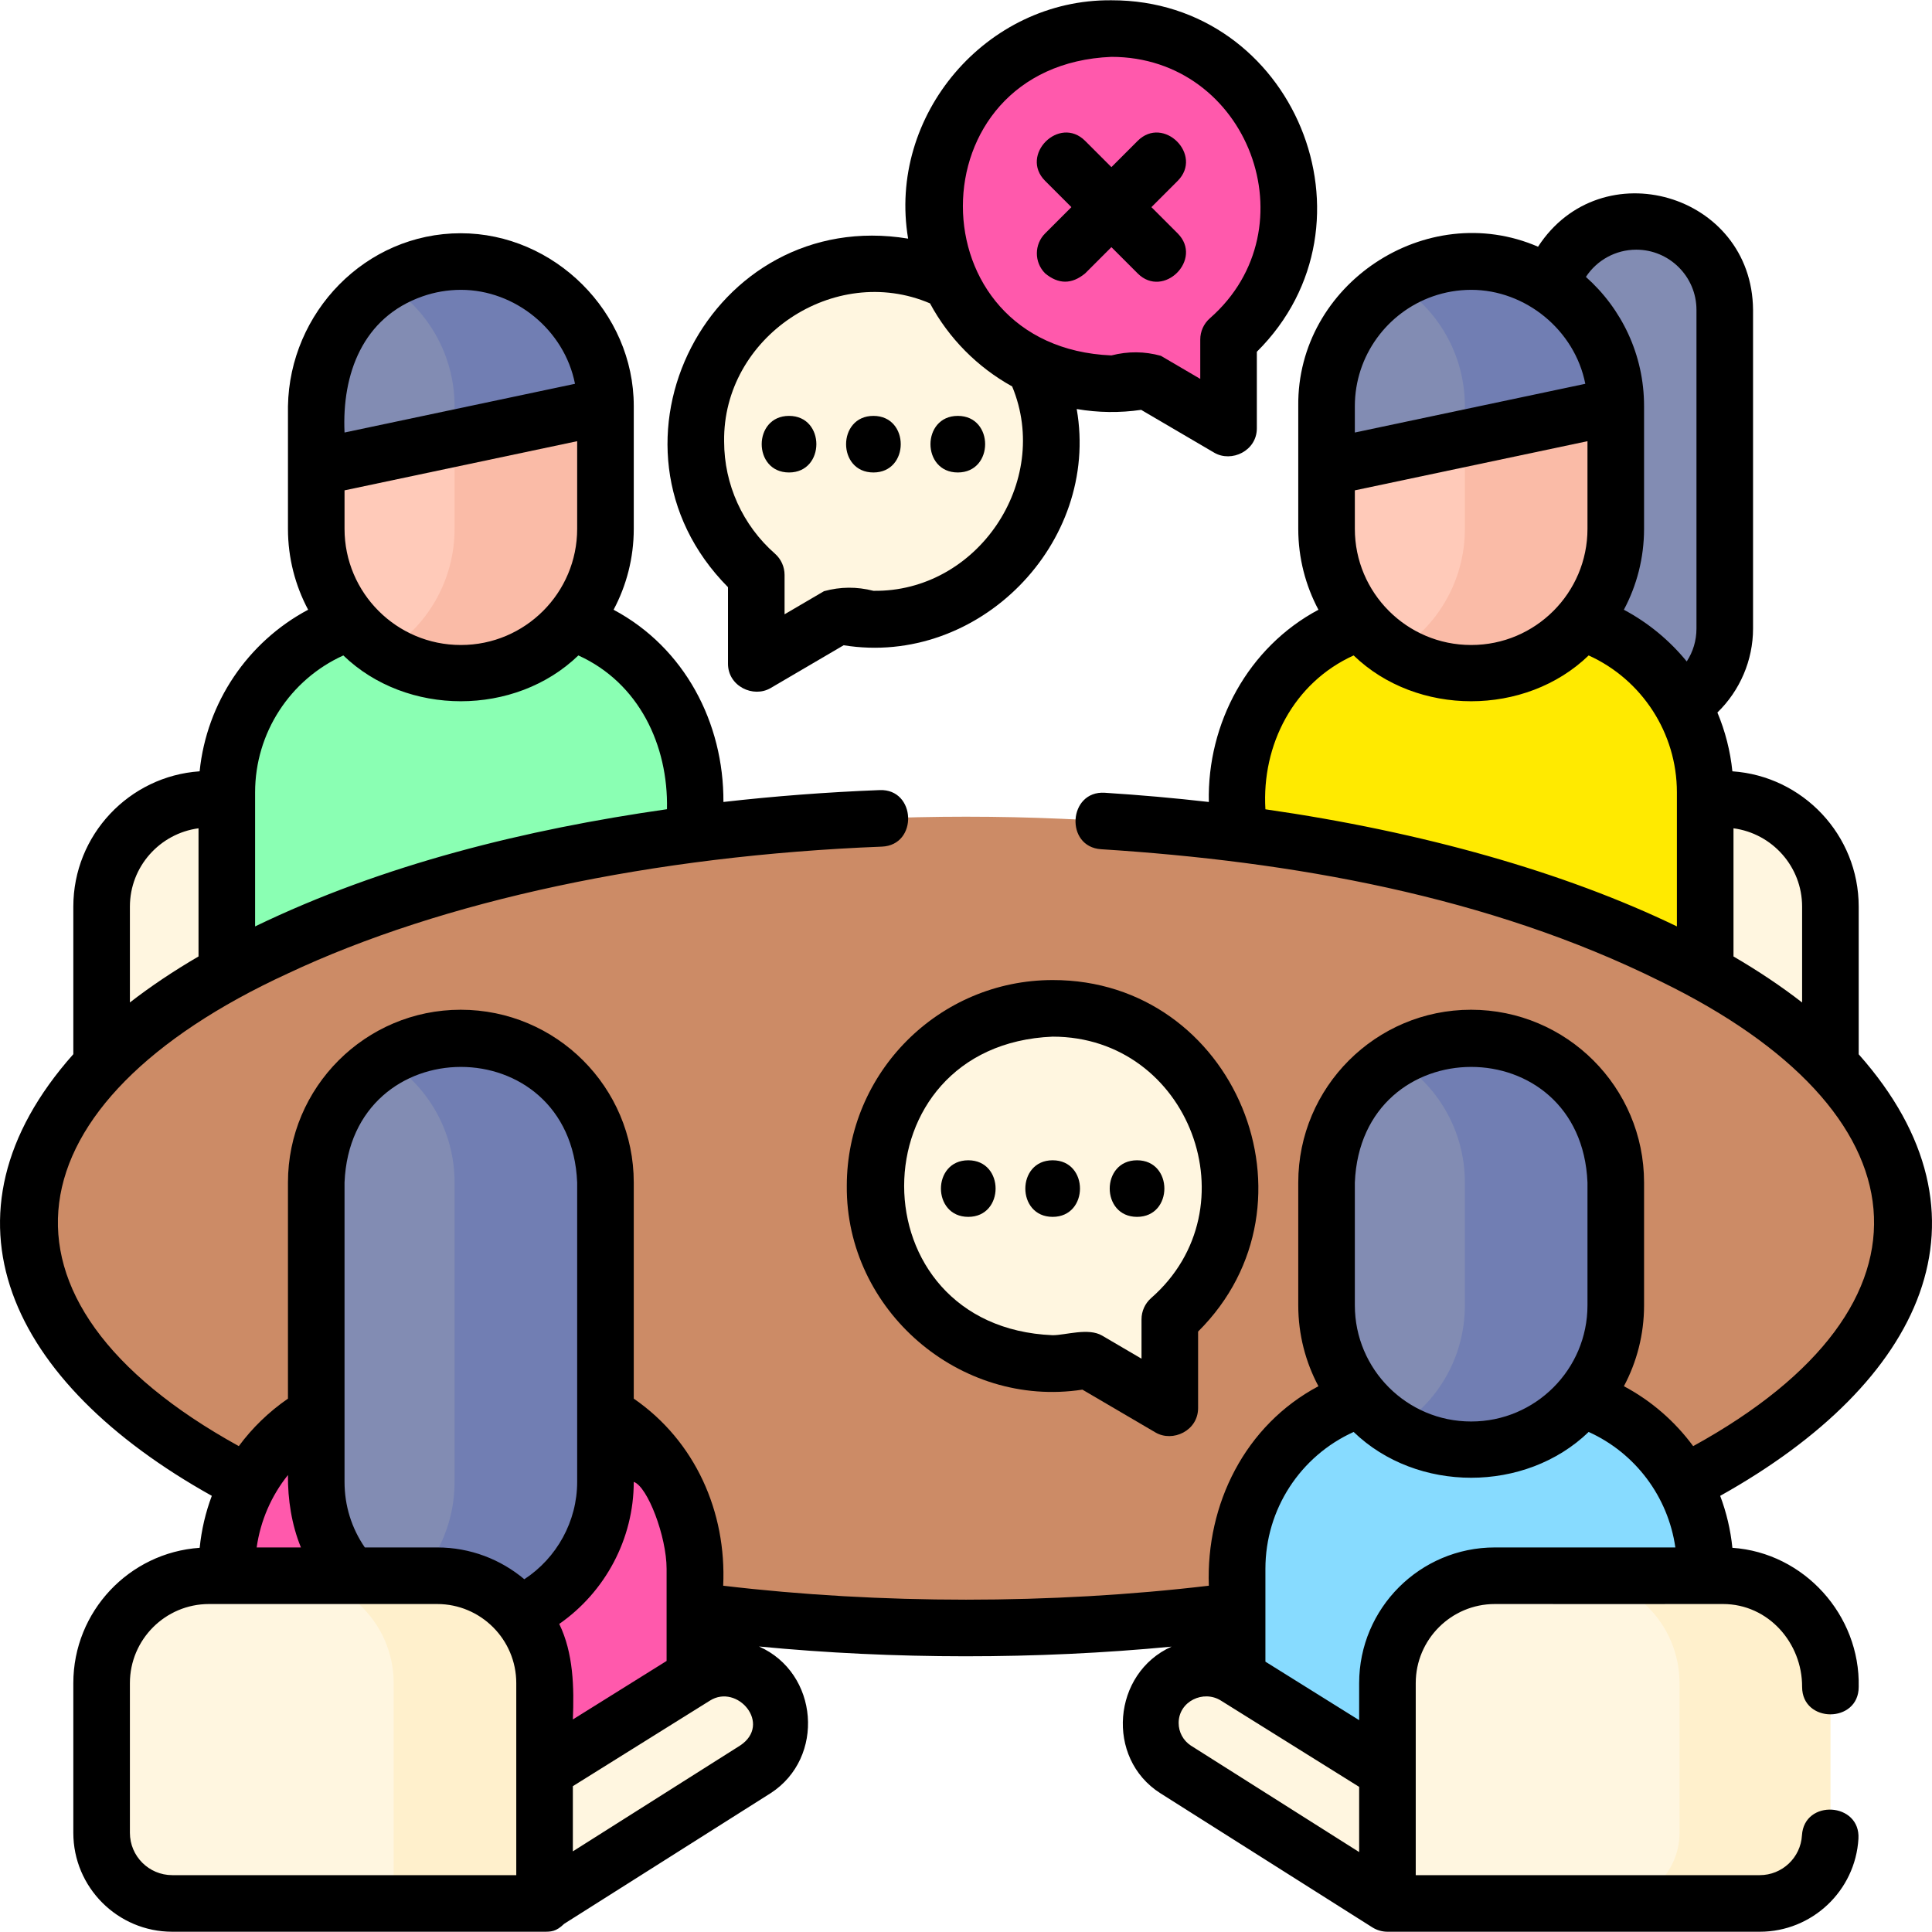
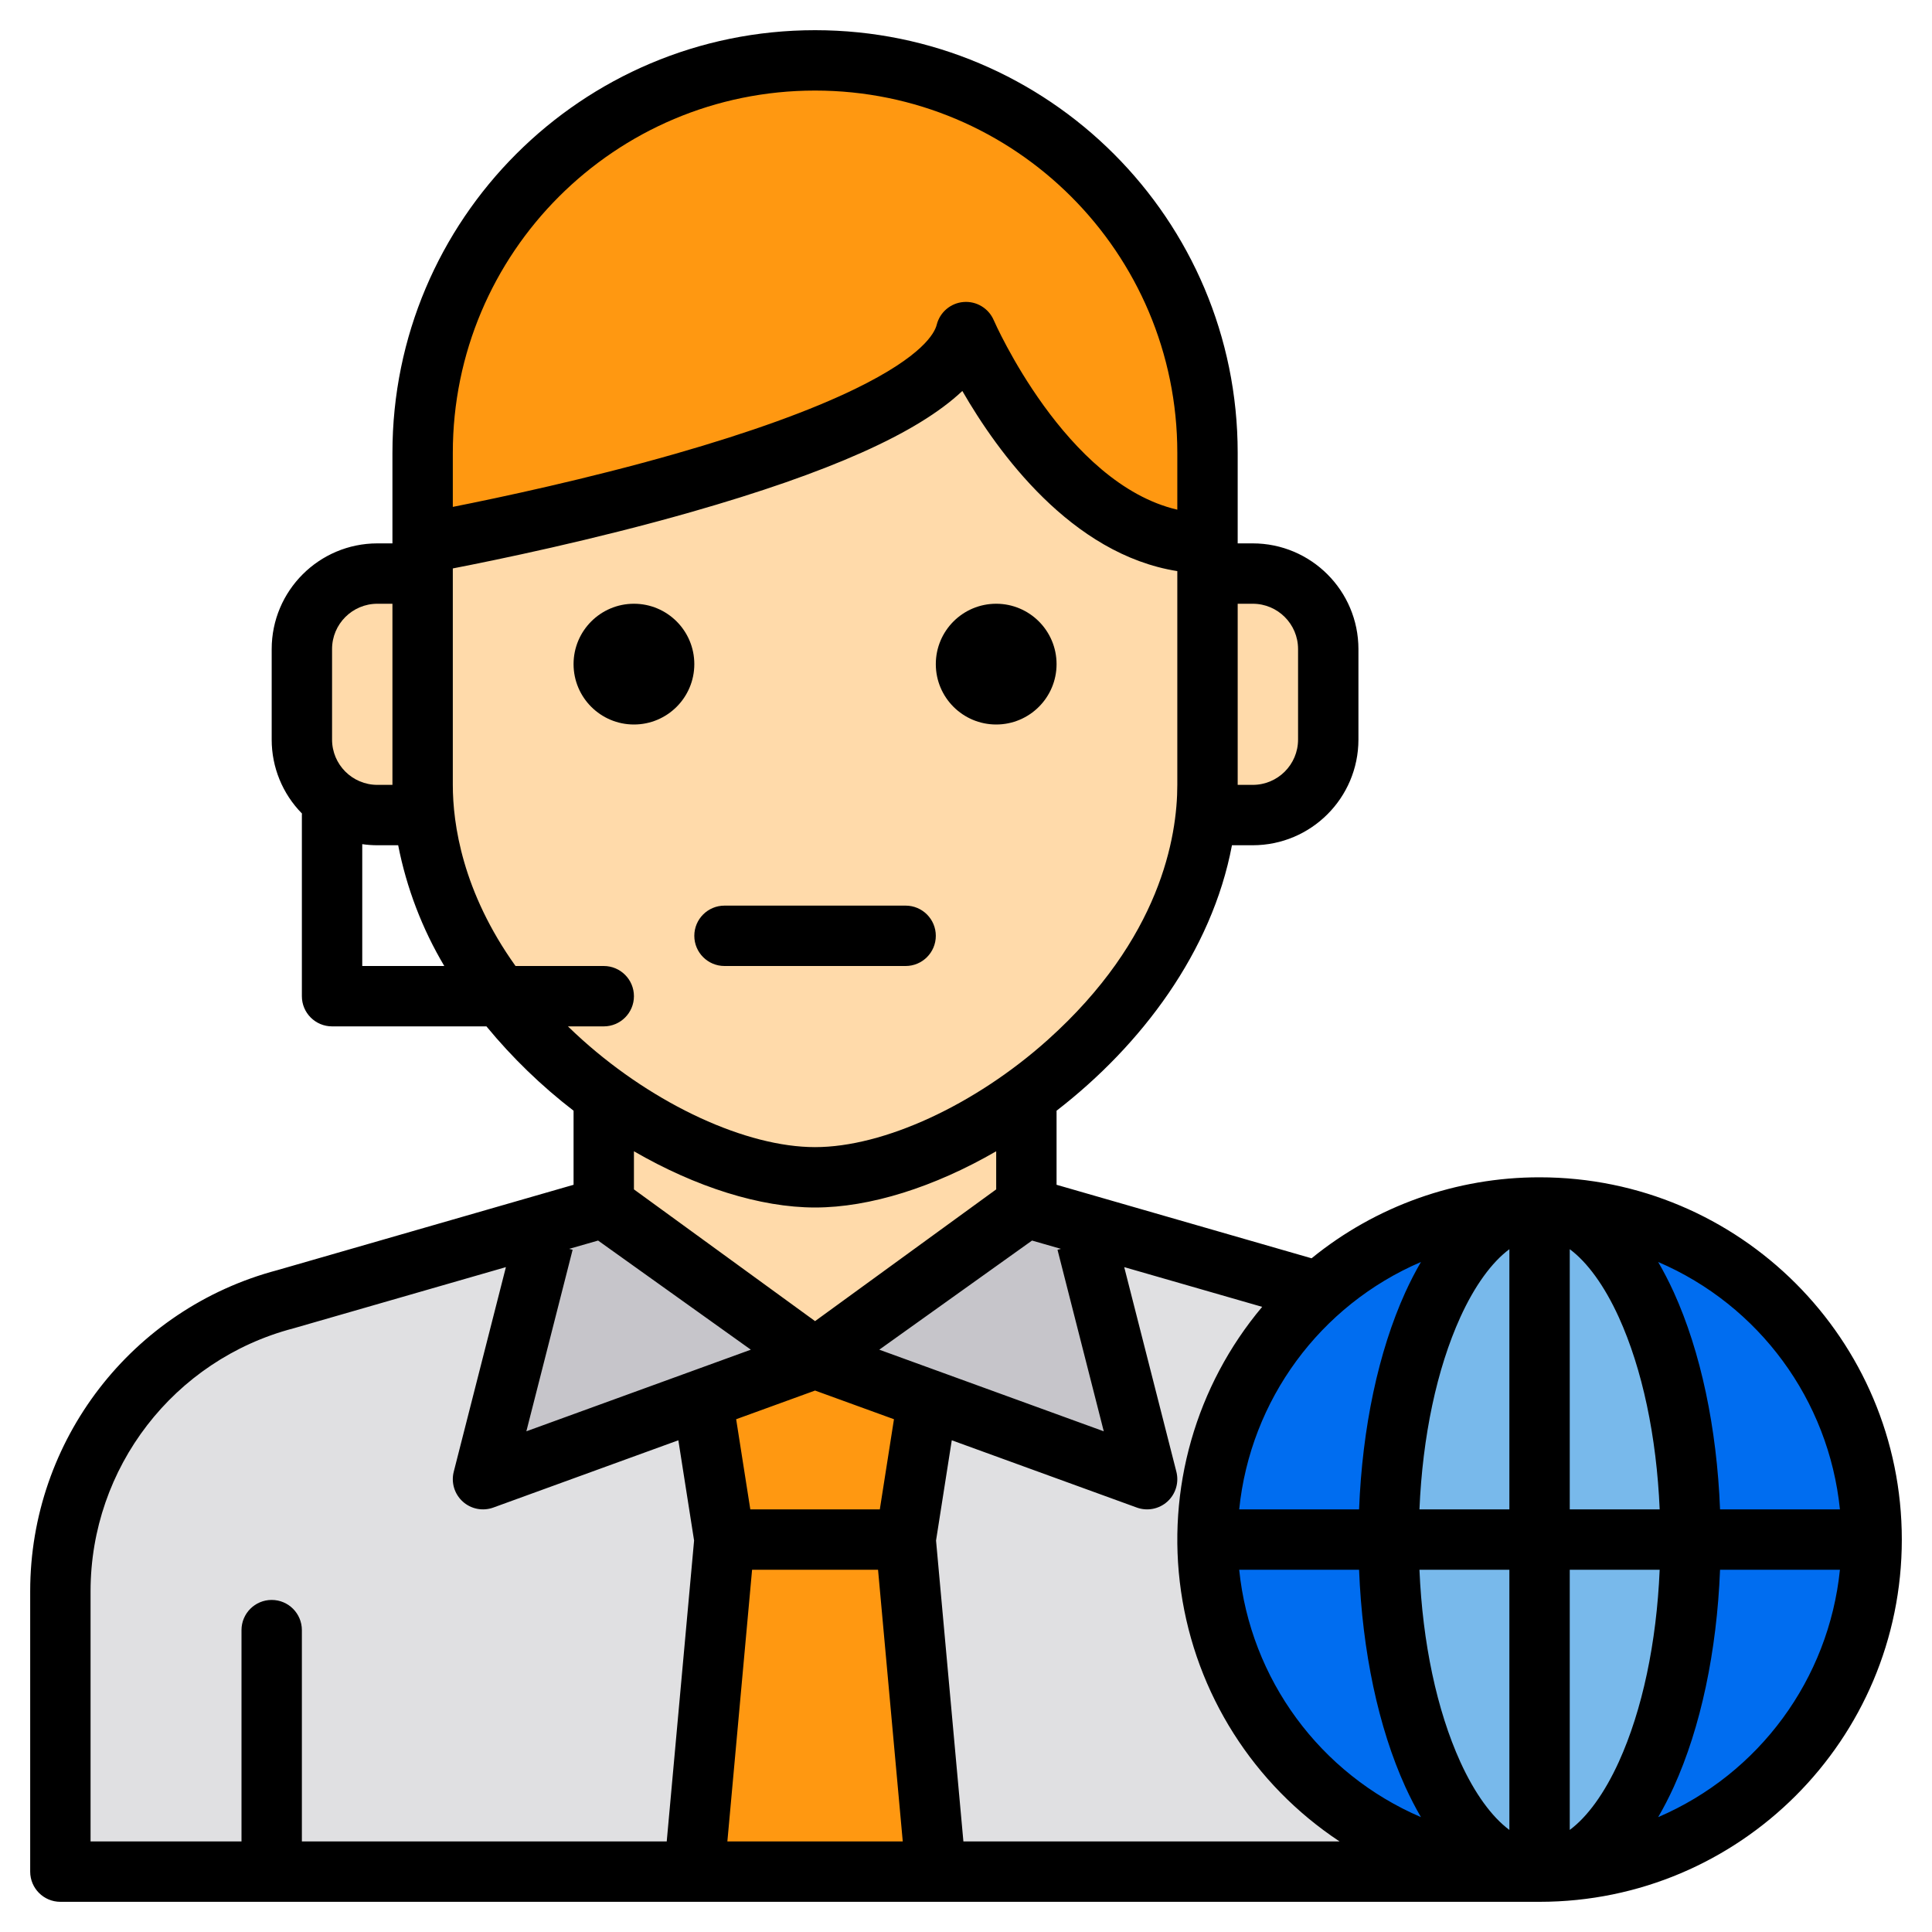
- <svg xmlns="http://www.w3.org/2000/svg" id="Layer_1" enable-background="new 0 0 512.143 512.143" height="512" viewBox="0 0 512.143 512.143" width="512">
+ <svg xmlns="http://www.w3.org/2000/svg" height="512" viewBox="0 0 512 512" width="512">
  <g>
    <g>
      <g>
-         <g fill="#fff6e0">
-           <path d="m144.356 291.246h-117.421v-50.914c0-15.722 12.745-28.467 28.467-28.467h60.488c15.722 0 28.467 12.745 28.467 28.467v50.914z" />
-           <path d="m485.211 291.246h-117.421v-50.914c0-15.722 12.745-28.467 28.467-28.467h60.488c15.722 0 28.467 12.745 28.467 28.467v50.914z" />
+         <g>
+           <g fill="#ffdaaa">
+             <path d="m272 290.42v28.85l-56 40.73-56-40.73v-28.85c18.6 13.53 39.37 21.58 56 21.58s37.4-8.05 56-21.58z" />
+             <path d="m352 172v24a19.994 19.994 0 0 1 -20 20h-12v-64h12a19.994 19.994 0 0 1 20 20z" />
+             <path d="m112 152v64h-12a19.994 19.994 0 0 1 -20-20v-24a19.994 19.994 0 0 1 20-20z" />
+           </g>
+           <path d="m349.45 342.32-20.11-5.8-25.34-7.3-32-9.22-56 40-56-40-32 9.22-52.36 15.09a79.992 79.992 0 0 0 -59.64 77.36v74.33h400v-.36z" fill="#e0e0e2" />
        </g>
-         <g>
-           <g>
-             <g>
-               <g>
-                 <path d="m184.204 256.857h-124.079v-46.837c0-26.128 21.181-47.308 47.308-47.308h29.463c26.128 0 47.308 21.181 47.308 47.308z" fill="#8affb3" />
-                 <path d="m122.206 178.478h-.083c-21.148 0-38.292-17.144-38.292-38.292v-32.565c0-21.148 17.144-38.292 38.292-38.292h.083c21.148 0 38.292 17.144 38.292 38.292v32.565c0 21.148-17.144 38.292-38.292 38.292z" fill="#ffcab9" />
-                 <path d="m122.206 69.329h-.083c-7.313 0-14.146 2.052-19.958 5.609 10.995 6.729 18.333 18.848 18.333 32.682v32.565c0 13.835-7.338 25.953-18.333 32.682 5.812 3.557 12.645 5.609 19.958 5.609h.083c21.148 0 38.292-17.144 38.292-38.292v-32.565c0-21.146-17.144-38.29-38.292-38.29z" fill="#fabba7" />
-               </g>
-             </g>
-             <path d="m83.831 123.903v-16.202c0-21.192 17.162-38.372 38.333-38.372 21.171 0 38.333 17.18 38.333 38.372z" fill="#828cb3" />
-             <path d="m120.498 107.701v8.453l40-8.453c0-21.193-17.162-38.372-38.333-38.372-7.33 0-14.177 2.062-20 5.634 10.995 6.745 18.333 18.883 18.333 32.738z" fill="#717eb3" />
-           </g>
-           <g>
-             <path d="m433.75 190.08c-12.954 0-23.456-10.502-23.456-23.456v-84.482c0-12.954 10.502-23.456 23.456-23.456 12.954 0 23.456 10.502 23.456 23.456v84.483c0 12.954-10.502 23.455-23.456 23.455z" fill="#828cb3" />
-             <g>
-               <g>
-                 <g>
-                   <path d="m452.021 256.857h-124.08v-46.837c0-26.128 21.181-47.308 47.308-47.308h29.463c26.128 0 47.308 21.181 47.308 47.308v46.837z" fill="#ffea00" />
-                   <path d="m428.315 107.621v32.565c0 21.148-17.144 38.292-38.292 38.292h-.083c-21.148 0-38.292-17.144-38.292-38.292v-32.565z" fill="#ffcab9" />
-                   <path d="m388.315 107.621v32.565c0 13.835-7.338 25.953-18.333 32.682 5.812 3.557 12.645 5.609 19.958 5.609h.083c21.148 0 38.292-17.144 38.292-38.292v-32.565h-40z" fill="#fabba7" />
-                 </g>
-               </g>
-               <path d="m351.648 123.903v-16.202c0-21.192 17.162-38.372 38.333-38.372 21.171 0 38.333 17.18 38.333 38.372z" fill="#828cb3" />
-               <path d="m388.315 107.701v8.453l40-8.453c0-21.193-17.162-38.372-38.333-38.372-7.33 0-14.177 2.062-20 5.634 10.995 6.745 18.333 18.883 18.333 32.738z" fill="#717eb3" />
-             </g>
-           </g>
-         </g>
-         <ellipse cx="256.073" cy="324.025" fill="#cc8b66" rx="248.5" ry="107.531" />
-         <g>
-           <g>
-             <g>
-               <g>
-                 <g>
-                   <path d="m184.204 458.688-124.079 45.884v-88.715c0-26.128 21.181-47.308 47.308-47.308h29.463c26.128 0 47.308 21.181 47.308 47.308z" fill="#ff59ac" />
-                   <path d="m122.206 431.116h-.083c-21.148 0-38.292-17.144-38.292-38.292v-79.366c0-21.148 17.144-38.292 38.292-38.292h.083c21.148 0 38.292 17.144 38.292 38.292v79.366c0 21.148-17.144 38.292-38.292 38.292z" fill="#828cb3" />
-                   <path d="m122.206 275.167h-.083c-7.313 0-14.146 2.052-19.958 5.609 10.995 6.729 18.333 18.848 18.333 32.682v79.366c0 13.835-7.338 25.953-18.333 32.682 5.812 3.557 12.645 5.609 19.958 5.609h.083c21.148 0 38.292-17.144 38.292-38.292v-79.366c0-21.146-17.144-38.29-38.292-38.29z" fill="#717eb3" />
-                 </g>
-               </g>
-             </g>
-             <g>
-               <g>
-                 <g>
-                   <path d="m452.021 415.858c0-26.128-21.181-47.308-47.308-47.308h-29.463c-26.128 0-47.308 21.181-47.308 47.308v59.23h124.079z" fill="#87dbff" />
-                   <path d="m390.023 384.315h-.083c-21.148 0-38.292-17.144-38.292-38.292v-32.565c0-21.148 17.144-38.292 38.292-38.292h.083c21.148 0 38.292 17.144 38.292 38.292v32.565c0 21.149-17.144 38.292-38.292 38.292z" fill="#828cb3" />
-                   <path d="m390.023 275.167h-.083c-7.313 0-14.146 2.052-19.958 5.609 10.995 6.729 18.333 18.848 18.333 32.682v32.565c0 13.835-7.338 25.953-18.333 32.682 5.812 3.557 12.645 5.609 19.958 5.609h.083c21.148 0 38.292-17.144 38.292-38.292v-32.565c0-21.146-17.144-38.29-38.292-38.29z" fill="#717eb3" />
-                 </g>
-               </g>
-             </g>
-           </g>
-           <g>
-             <path d="m144.356 504.572h-98.701c-10.339 0-18.72-8.381-18.72-18.72v-39.682c0-15.722 12.745-28.467 28.467-28.467h60.488c15.722 0 28.467 12.745 28.467 28.467v58.402z" fill="#fff6e0" />
-             <path d="m115.889 417.703h-40c15.722 0 28.467 12.745 28.467 28.467v58.402h40v-58.402c0-15.722-12.745-28.467-28.467-28.467z" fill="#fff0cc" />
-             <g>
-               <path d="m144.058 469.509 40.146-25.054c9.757-6.384 22.703.616 22.703 12.276 0 4.95-2.496 9.566-6.638 12.276l-56.211 35.565z" fill="#fff6e0" />
-             </g>
-             <g>
-               <path d="m367.79 469.509-40.146-25.054c-9.757-6.384-22.703.616-22.703 12.276 0 4.95 2.496 9.566 6.638 12.276l56.211 35.565z" fill="#fff6e0" />
-             </g>
-             <path d="m466.491 504.572h-98.701v-58.402c0-15.722 12.745-28.467 28.467-28.467h60.488c15.722 0 28.467 12.745 28.467 28.467v39.682c-.001 10.339-8.382 18.72-18.721 18.72z" fill="#fff6e0" />
-             <path d="m456.744 417.703h-40c15.722 0 28.467 12.745 28.467 28.467v39.682c0 10.339-8.381 18.72-18.72 18.72h40c10.339 0 18.72-8.381 18.72-18.72v-39.682c0-15.722-12.745-28.467-28.467-28.467z" fill="#fff0cc" />
-           </g>
-         </g>
+         <path d="m186.17 370.85 5.83 37.15h48l5.83-37.15-29.83-11z" fill="#ff9811" />
+         <path d="m248 496h-64l8-88h48z" fill="#ff9811" />
+         <path d="m216 360-29.83 10.85-58.17 21.15 16-62.78 13.81-8.59 2.19-1.36z" fill="#c6c5ca" />
+         <path d="m304 392-58.17-21.15-29.83-10.85 56-40.73 2.19 1.36 13.81 8.59z" fill="#c6c5ca" />
+         <path d="m320 144v64c0 33.56-21.85 63.41-48 82.42-18.6 13.53-39.37 21.58-56 21.58s-37.4-8.05-56-21.58a137.35 137.35 0 0 1 -11-8.88c-21-18.82-37-44.82-37-73.54v-64s136-24 144-56c0 0 24 56 64 56z" fill="#ffdaaa" />
+         <path d="m320 120v24c-40 0-64-56-64-56-8 32-144 56-144 56v-24a104 104 0 1 1 208 0z" fill="#ff9811" />
      </g>
-       <g>
-         <g>
-           <g>
-             <path d="m326.116 314.37c0-25.997-21.075-47.073-47.073-47.073-25.997 0-47.073 21.075-47.073 47.073 0 25.997 21.075 47.073 47.073 47.073 3.19 0 6.306-.321 9.318-.926l21.736 12.74v-23.525c9.816-8.627 16.019-21.267 16.019-35.362z" fill="#fff6e0" />
-           </g>
-         </g>
-       </g>
-       <g>
-         <g>
-           <g>
-             <g>
-               <path d="m184.457 117.043c0-25.997 21.075-47.073 47.073-47.073 25.997 0 47.073 21.075 47.073 47.073 0 25.997-21.075 47.073-47.073 47.073-3.19 0-6.306-.321-9.318-.926l-21.736 12.74v-23.525c-9.815-8.627-16.019-21.266-16.019-35.362z" fill="#fff6e0" />
-             </g>
-           </g>
-         </g>
-         <g>
-           <g>
-             <path d="m341.688 54.645c0-25.997-21.075-47.073-47.073-47.073-25.997 0-47.073 21.075-47.073 47.073 0 25.997 21.075 47.073 47.073 47.073 3.19 0 6.306-.321 9.318-.926l21.736 12.74v-23.526c9.816-8.627 16.019-21.266 16.019-35.361z" fill="#ff59ac" />
-           </g>
-         </g>
-       </g>
+       <circle cx="408" cy="408" fill="#006df0" r="88" />
+       <ellipse cx="408" cy="408" fill="#78b9eb" rx="40" ry="88" />
    </g>
    <g>
-       <path d="m459.229 410.299c-.485-4.772-1.584-9.395-3.235-13.774 53.859-30.08 74.838-74.104 36.718-117.049v-39.143c0-18.997-14.807-34.59-33.484-35.871-.555-5.43-1.912-10.674-3.973-15.588 5.973-5.792 9.451-13.844 9.451-22.249v-84.483c-.242-30.874-40.283-42.454-56.994-16.742-29.627-12.819-63.913 9.903-63.563 42.221v32.565c0 7.747 1.94 15.046 5.35 21.449-18.628 9.931-29.523 30.075-29.056 50.958-9.055-1.036-18.264-1.854-27.591-2.445-9.675-.603-10.628 14.357-.948 14.97 50.441 3.195 102.659 12.373 148.25 35.011 70.588 34.331 77.128 85.595 8.679 123.22-4.801-6.52-11.038-11.989-18.362-15.886 3.406-6.401 5.345-13.696 5.345-21.439v-32.565c0-25.25-20.542-45.792-45.875-45.792-25.25 0-45.792 20.542-45.792 45.792v32.565c0 7.743 1.939 15.039 5.346 21.44-19.464 10.345-29.829 31.271-29.052 52.883-41.645 4.936-87.091 4.936-128.737.001.917-19.549-7.411-38.363-23.706-49.595v-57.294c0-25.25-20.542-45.792-45.875-45.792-25.25 0-45.792 20.542-45.792 45.792v57.298c-5.086 3.509-9.47 7.766-13.029 12.588-70.54-38.903-60.766-91.326 12.92-125.259 41.06-19.342 97.006-31.294 157.531-33.657 9.691-.378 9.101-15.383-.585-14.988-14.07.549-27.909 1.611-41.402 3.149.114-20.992-10.298-40.92-29.117-50.954 3.41-6.403 5.35-13.702 5.35-21.449v-32.565c0-24.869-21.06-45.792-45.875-45.792-25.247 0-45.376 21.003-45.792 45.872v32.485c0 7.744 1.939 15.041 5.347 21.442-16.048 8.543-26.907 24.618-28.761 42.833-18.676 1.282-33.483 16.875-33.483 35.871v39.113c-38.115 42.918-17.163 87.003 36.71 117.076-1.651 4.39-2.735 9.014-3.215 13.777-18.682 1.275-33.495 16.872-33.495 35.872v39.682c0 14.458 11.762 26.22 26.22 26.22h98.394c2.007 0 3.295.029 5.508-2.104l54.722-34.623c14.524-9.385 12.756-31.881-3.086-38.888 35.67 3.449 73.686 3.463 109.364.041-15.683 7.027-17.567 29.569-2.988 38.847l56.211 35.565c1.186.75 2.606 1.162 4.01 1.162h98.701c13.842 0 25.329-10.829 26.15-24.653.575-9.679-14.398-10.575-14.974-.891-.352 5.912-5.261 10.543-11.177 10.543h-91.202c.017-12.669-.012-38.333 0-50.902 0-11.561 9.406-20.967 20.967-20.967 20.162 0 40.329.03 60.487 0 12.014 0 21.016 10.326 20.967 21.968 0 9.697 15 9.697 15 0 .433-19.002-14.456-35.567-33.482-36.872zm18.482-169.967v25.412c-5.45-4.236-11.53-8.31-18.19-12.202v-33.971c10.25 1.365 18.19 10.143 18.19 20.761zm-43.961-174.146c8.798 0 15.956 7.158 15.956 15.956v84.482c0 3.168-.91 6.166-2.579 8.715-4.541-5.563-10.181-10.249-16.663-13.704 3.41-6.403 5.35-13.703 5.35-21.449v-32.565c0-13.596-5.963-25.821-15.416-34.215 2.898-4.431 7.872-7.22 13.352-7.22zm-74.602 74v-10.202l61.667-13.032v23.234c0 16.979-13.813 30.792-30.792 30.792h-.083c-16.979-.001-30.792-13.813-30.792-30.792zm20.716-61.641c3.176-1.104 6.585-1.713 10.139-1.715 14.366 0 27.438 10.645 30.235 24.913l-61.091 12.911v-6.952c.001-13.476 8.671-24.955 20.717-29.157zm-44.423 135.987c-1.021-17.082 7.466-33.572 23.387-40.786 16.767 16.196 45.542 16.191 62.304 0 14.114 6.395 23.387 20.58 23.387 36.274v35.556c-29.78-14.392-67.475-25.059-109.078-31.044zm-244.11-74.346v-10.202l61.667-13.032v23.234c0 16.979-13.813 30.792-30.792 30.792h-.083c-16.979-.001-30.792-13.813-30.792-30.792zm20.717-61.641c3.176-1.104 6.585-1.713 10.139-1.715 14.366 0 27.438 10.645 30.235 24.913l-61.091 12.911c-.712-15.46 4.781-30.55 20.717-36.109zm-21.034 95.203c16.767 16.194 45.541 16.188 62.302-.002 16.046 7.271 23.861 23.78 23.488 40.764-37.402 5.362-75.031 14.562-109.18 31.068v-35.558c.001-15.731 9.266-29.88 23.39-36.272zm-38.389 45.823v33.969c-6.666 3.893-12.739 7.966-18.19 12.197v-25.405c0-10.618 7.94-19.396 18.19-20.761zm124.079 196.287v24.436l-24.849 15.507c.353-8.458.158-17.584-3.609-25.322 12.186-8.469 19.752-22.565 19.752-37.655 3.678 1.238 8.706 14.516 8.706 23.034zm-85.373-102.4c1.675-40.818 59.986-40.874 61.667 0v79.366c0 10.443-5.39 20.174-14.008 25.807-6.254-5.255-14.313-8.428-23.102-8.428h-19.177c-3.521-5.12-5.38-11.078-5.38-17.379zm-11.56 96.745h-11.733c1.006-7.083 3.881-13.689 8.293-19.198-.061 6.473.984 13.203 3.44 19.198zm-45.336 75.649v-39.682c0-11.561 9.406-20.967 20.967-20.967h60.487c11.561 0 20.967 9.406 20.967 20.967v50.902h-91.201c-6.187 0-11.22-5.033-11.22-11.22zm161.767-23.146-44.346 28.058v-17.28l36.319-22.666c7.297-4.63 16.557 6.23 8.027 11.888zm162.946-149.248c1.675-40.818 59.986-40.874 61.667 0v32.565c0 16.979-13.813 30.792-30.792 30.792h-.083c-16.979 0-30.792-13.813-30.792-30.792zm-46.707 143.273c0-5.753 6.587-8.86 11.232-5.914l36.617 22.852v17.283l-44.644-28.246c-2.008-1.333-3.205-3.563-3.205-5.975zm47.849-10.561v9.818l-24.849-15.507v-24.622c0-15.77 9.254-29.883 23.389-36.272 16.766 16.193 45.539 16.189 62.3 0 12.411 5.615 21.061 17.208 22.98 30.617h-47.854c-19.831-.001-35.966 16.134-35.966 35.966z" />
-       <path d="m224.471 314.371c-.272 32.915 29.956 58.995 62.461 54.001l19.373 11.355c4.56 2.671 11.292-.458 11.292-6.471v-20.28c34.242-34.002 9.765-93.259-38.554-93.178-30.091 0-54.572 24.481-54.572 54.573zm54.572-39.573c36.284.001 53.367 45.412 26.103 69.3-1.62 1.424-2.549 3.477-2.549 5.633v10.436l-10.443-6.121c-3.668-2.149-9.671-.103-13.11-.103-52.504-2.175-52.479-76.982-.001-79.145z" />
-       <path d="m256.673 322.572c9.652 0 9.668-15 0-15-9.652 0-9.668 15 0 15z" />
-       <path d="m279.043 322.572c9.652 0 9.668-15 0-15-9.651 0-9.667 15 0 15z" />
-       <path d="m301.413 322.572c9.652 0 9.668-15 0-15-9.651 0-9.667 15 0 15z" />
-       <path d="m192.976 175.929c0 6.011 6.733 9.143 11.292 6.471l19.373-11.354c35.705 5.759 68.018-27.005 61.778-62.619 5.689.975 11.384 1.048 17.086.22l19.373 11.355c4.56 2.671 11.292-.458 11.292-6.471v-20.28c34.238-33.998 9.769-93.259-38.554-93.178-33.175-.306-59.397 30.509-53.886 63.184-52.366-8.633-85.054 54.76-47.753 92.393v20.279zm101.64-160.857c36.284.001 53.367 45.412 26.103 69.3-1.62 1.424-2.549 3.477-2.549 5.633v10.436l-10.443-6.121c-4.331-1.198-8.701-1.232-13.11-.103-52.513-2.18-52.472-76.984-.001-79.145zm-102.659 101.971c-.413-27.653 29.18-47.476 54.571-36.625 4.988 9.268 12.576 16.934 21.782 22.021 10.513 25.353-9.304 54.579-36.78 54.176-4.409-1.129-8.779-1.095-13.11.103l-10.443 6.121v-10.436c0-2.157-.929-4.209-2.549-5.633-8.561-7.522-13.471-18.358-13.471-29.727z" />
-       <path d="m209.16 125.245c9.652 0 9.668-15 0-15-9.652 0-9.668 15 0 15z" />
-       <path d="m231.53 125.245c9.652 0 9.668-15 0-15-9.652 0-9.668 15 0 15z" />
-       <path d="m253.9 125.245c9.652 0 9.668-15 0-15-9.652 0-9.668 15 0 15z" />
-       <path d="m277.053 72.471c3.535 2.929 7.071 2.929 10.606 0l6.956-6.956 6.956 6.956c6.856 6.858 17.464-3.75 10.606-10.606l-6.956-6.956 6.956-6.956c6.858-6.857-3.75-17.463-10.606-10.606l-6.956 6.956-6.956-6.956c-6.856-6.858-17.464 3.75-10.606 10.606l6.956 6.956-6.956 6.956c-2.929 2.928-2.929 7.677 0 10.606z" />
+       <circle cx="168" cy="176" r="16" />
+       <circle cx="264" cy="176" r="16" />
+       <path d="m192 256h48a8 8 0 0 0 0-16h-48a8 8 0 0 0 0 16z" />
+       <path d="m408 312a95.531 95.531 0 0 0 -60.42 21.46l-67.58-19.48v-19.63c22.44-17.33 41.17-42.15 46.48-70.35h5.52a28.031 28.031 0 0 0 28-28v-24a28.031 28.031 0 0 0 -28-28h-4v-24a112 112 0 0 0 -224 0v24h-4a28.031 28.031 0 0 0 -28 28v24a27.88 27.88 0 0 0 8.02 19.59c-.01.14-.02.27-.02.41v48a8 8 0 0 0 8 8h40.91a142.581 142.581 0 0 0 23.09 22.35v19.63l-78.49 22.62a88.03 88.03 0 0 0 -65.51 85.07v74.33a8 8 0 0 0 8 8h392a96 96 0 0 0 0-192zm-80-152h4a12.01 12.01 0 0 1 12 12v24a12.01 12.01 0 0 1 -12 12h-4zm48.57 174.44q-2.175 3.72-4.14 8.02c-7.14 15.72-11.41 35.91-12.26 57.54h-31.77a80.185 80.185 0 0 1 48.17-65.56zm-256.57-214.44a96 96 0 0 1 192 0v15.07c-29.63-6.88-48.45-49.76-48.65-50.22a8 8 0 0 0 -15.11 1.21c-.55 2.22-3.77 8.31-21.57 16.98-11.84 5.76-27.91 11.56-47.76 17.24-23.34 6.67-46.46 11.58-58.91 14.05zm-32 76v-24a12.01 12.01 0 0 1 12-12h4v48h-4a12.01 12.01 0 0 1 -12-12zm8 60v-32.29a27.8 27.8 0 0 0 4 .29h5.52a100.521 100.521 0 0 0 12.22 32zm54.51 16h9.49a8 8 0 0 0 0-16h-23.38c-14.07-19.68-16.62-37.63-16.62-48v-57.36c11.7-2.27 37.3-7.55 63.2-14.95 36.46-10.42 59.94-20.85 71.83-32.08 9.4 16.32 28.9 43.29 56.97 47.74v56.65c0 13.75-4.46 40.8-34.34 67.58-19.26 17.26-43.47 28.42-61.66 28.42s-42.4-11.16-61.66-28.42c-1.33-1.19-2.6-2.39-3.83-3.58zm17.49 43.2v-10.1c16.38 9.48 33.46 14.9 48 14.9s31.62-5.42 48-14.9v10.1l-48 34.91zm68.91 60.91-3.75 23.89h-34.32l-3.75-23.89 20.91-7.6zm-60.22 111.89h-96.69v-56a8 8 0 0 0 -16 0v56h-40v-66.33a72.03 72.03 0 0 1 53.67-69.62 1.332 1.332 0 0 1 .19-.05l56.21-16.2-13.82 54.22a8 8 0 0 0 10.48 9.5l49.04-17.83 4.17 26.57zm-37.2-108.69 12.26-48.11-.91-.24 7.66-2.2 40.48 28.92zm53.27 108.69 6.55-72h33.38l6.55 72zm40.26-130.32 40.48-28.92 7.66 2.2-.91.24 12.26 48.11zm22.29 130.32-7.25-79.74 4.17-26.57 49.04 17.83a8 8 0 0 0 10.48-9.5l-13.82-54.22 36.56 10.53a95.87 95.87 0 0 0 20.51 141.67zm73.09-72h31.77c.85 21.63 5.12 41.82 12.26 57.54q1.965 4.29 4.14 8.02a80.185 80.185 0 0 1 -48.17-65.56zm71.6 68.95c-4.64-3.44-9.19-9.66-13-18.03-6.24-13.73-10.01-31.58-10.83-50.92h23.83zm0-84.95h-23.83c.82-19.34 4.59-37.19 10.83-50.92 3.81-8.37 8.36-14.59 13-18.03zm87.6 0h-31.77c-.85-21.63-5.12-41.82-12.26-57.54q-1.965-4.29-4.14-8.02a80.185 80.185 0 0 1 48.17 65.56zm-71.6-68.95c4.64 3.44 9.19 9.66 13 18.03 6.24 13.73 10.01 31.58 10.83 50.92h-23.83zm0 153.9v-68.95h23.83c-.82 19.34-4.59 37.19-10.83 50.92-3.81 8.37-8.36 14.59-13 18.03zm23.43-3.39q2.175-3.72 4.14-8.02c7.14-15.72 11.41-35.91 12.26-57.54h31.77a80.185 80.185 0 0 1 -48.17 65.56z" />
    </g>
  </g>
</svg>
